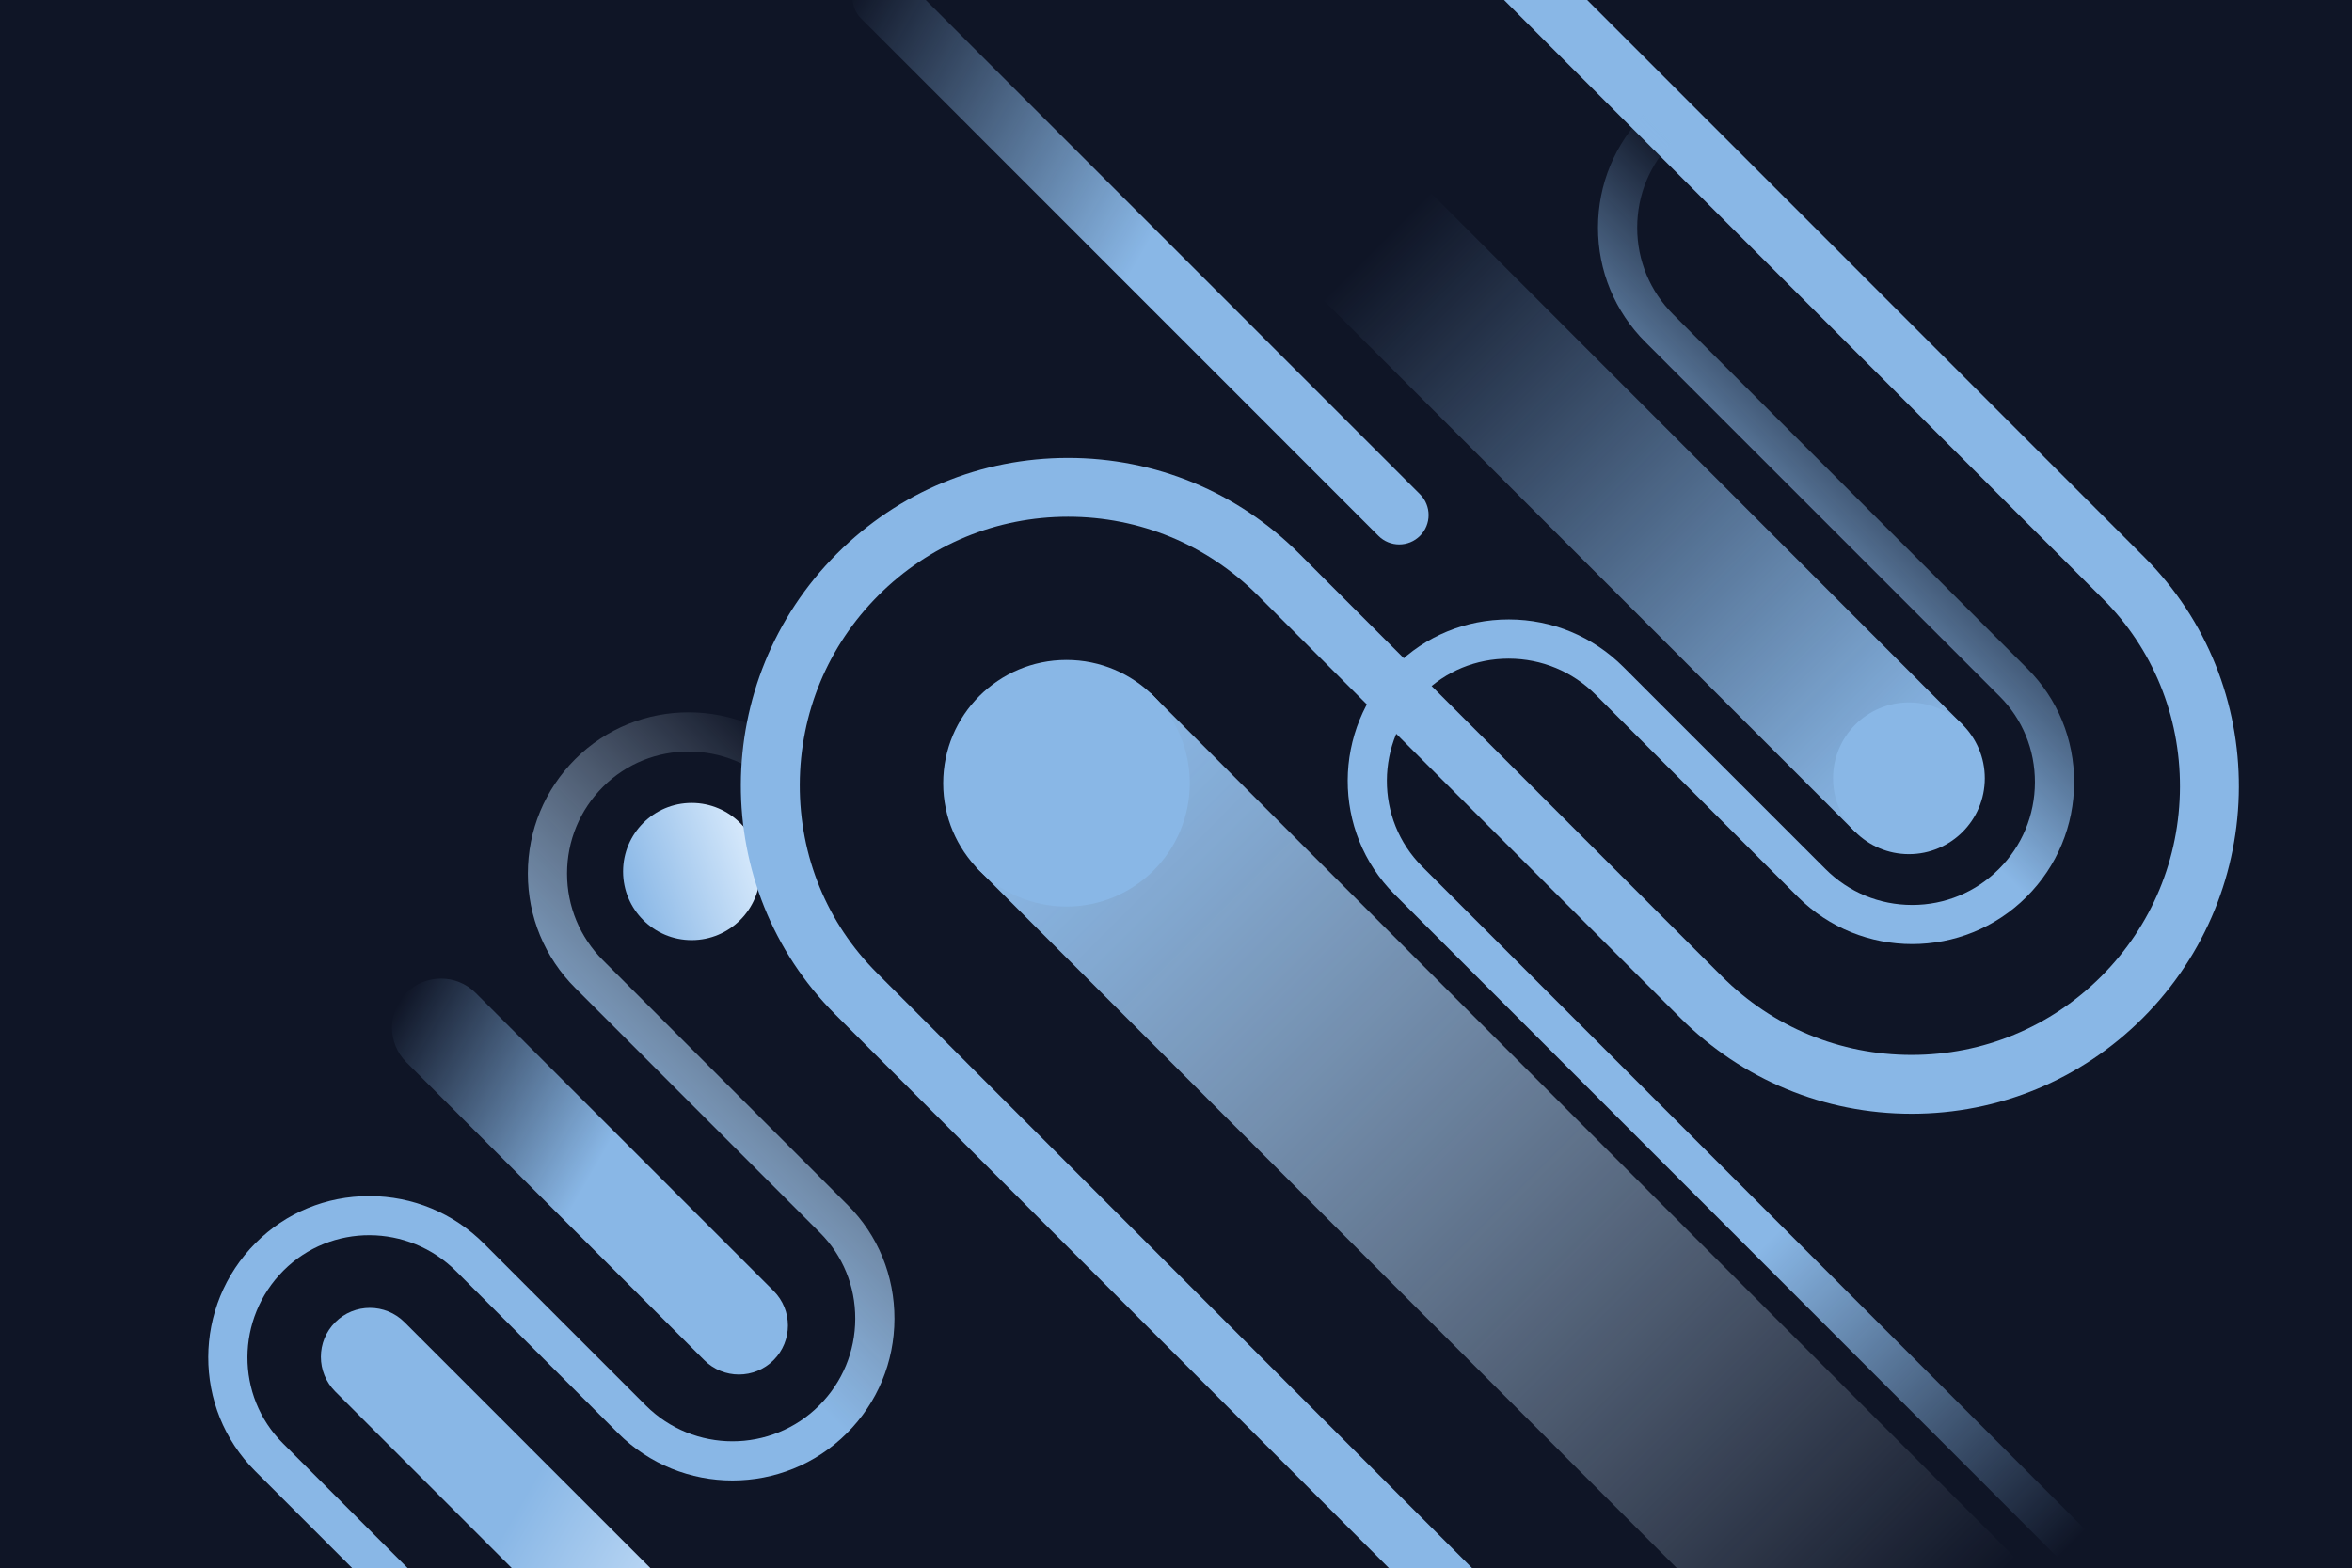
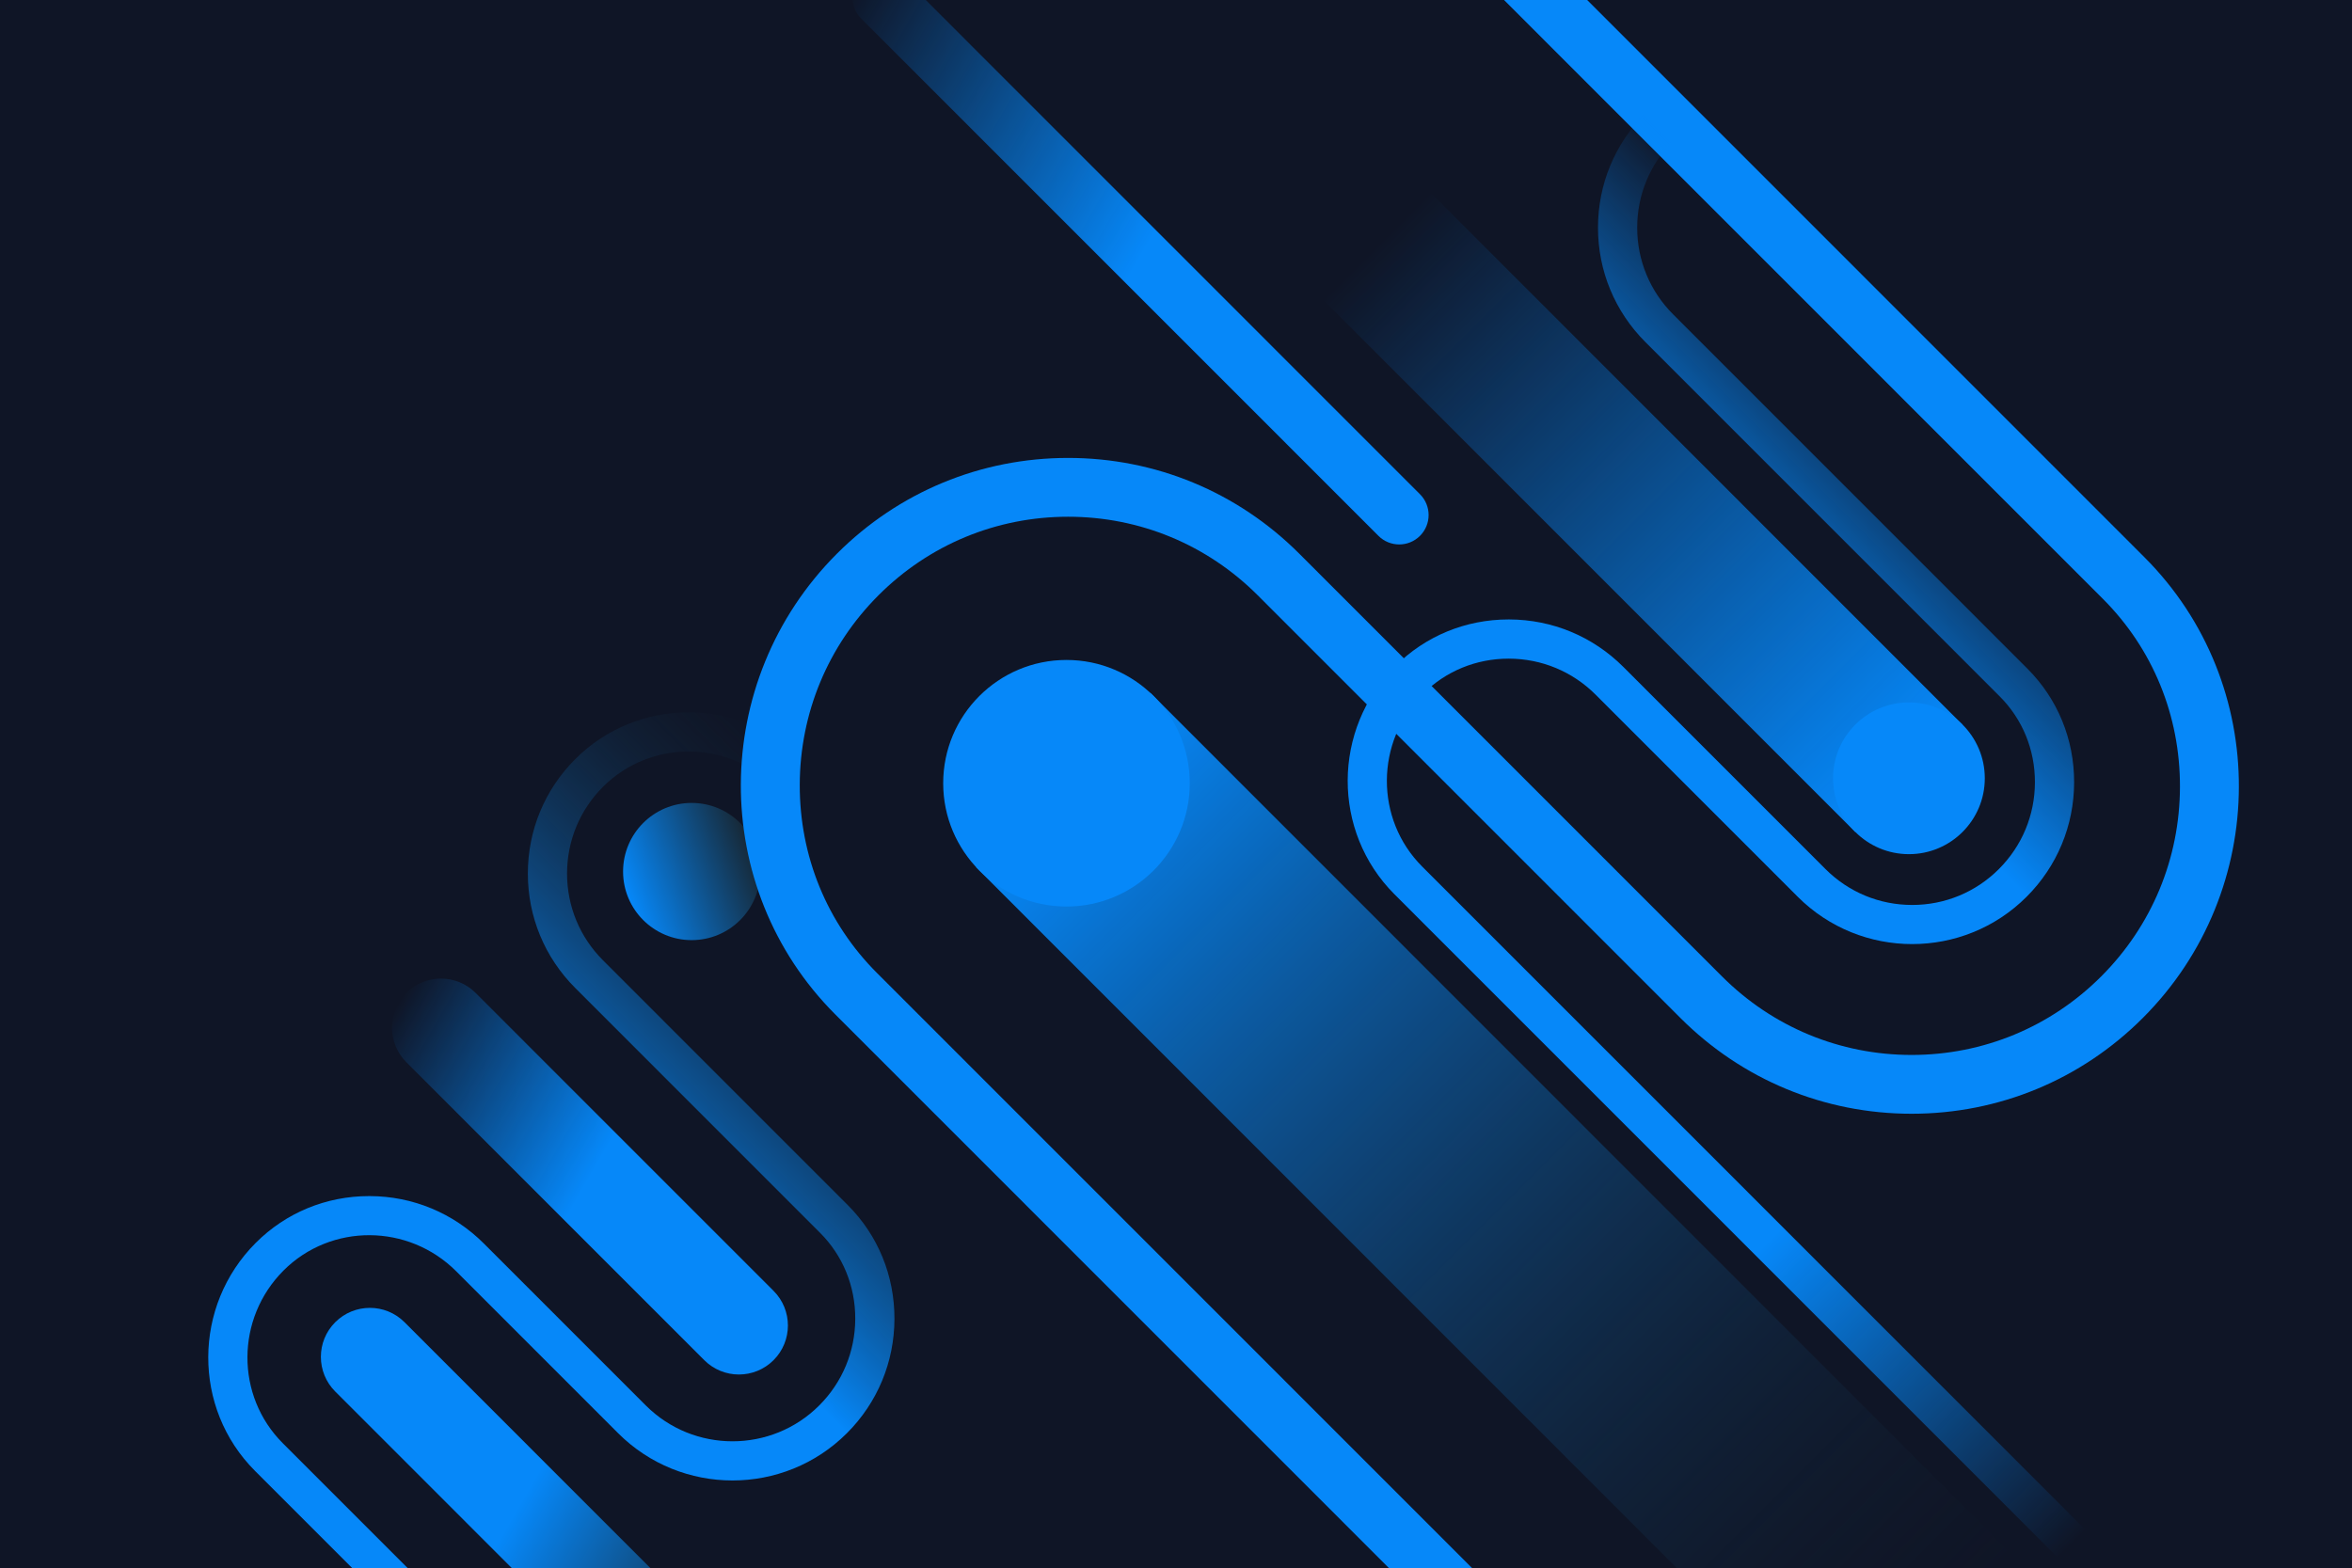
<svg xmlns="http://www.w3.org/2000/svg" xmlns:xlink="http://www.w3.org/1999/xlink" id="Layer_1" data-name="Layer 1" viewBox="0 0 2500 1667">
  <defs>
    <clipPath id="clippath">
      <rect id="mask" width="2500" height="1667" style="fill: none;" />
    </clipPath>
    <linearGradient id="linear-gradient" x1="919.49" y1="1482.76" x2="981.14" y2="1350.56" gradientTransform="translate(1064.96 -747.16) rotate(45)" gradientUnits="userSpaceOnUse">
-       <stop offset="0" stop-color="#89b7e6" />
-       <stop offset="1" stop-color="#d8eafc" />
+       <stop offset="0" stop-color="#0688f9" />
+       <stop offset="1" stop-color="#172530" />
    </linearGradient>
    <linearGradient id="linear-gradient-2" x1="-346.68" y1="315.84" x2="600.05" y2="315.84" gradientTransform="translate(541.4 1343.95) rotate(-45)" gradientUnits="userSpaceOnUse">
-       <stop offset="0" stop-color="#89b7e6" />
-       <stop offset=".5" stop-color="#89b7e6" />
-       <stop offset="1" stop-color="#d8eafc" stop-opacity="0" />
+       <stop offset="0" stop-color="#0688f9" />
+       <stop offset=".5" stop-color="#0688f9" />
+       <stop offset="1" stop-color="#172530" stop-opacity="0" />
    </linearGradient>
    <linearGradient id="linear-gradient-3" x1="1160.71" y1="1068.66" x2="2461.91" y2="1068.66" gradientTransform="translate(2658.57 -522.13) rotate(89.99)" gradientUnits="userSpaceOnUse">
-       <stop offset="0" stop-color="#89b7e6" />
-       <stop offset="1" stop-color="#d8eafc" stop-opacity="0" />
+       <stop offset="0" stop-color="#0688f9" />
+       <stop offset="1" stop-color="#172530" stop-opacity="0" />
    </linearGradient>
    <linearGradient id="linear-gradient-4" x1="994.38" y1="431.65" x2="1795.12" y2="431.65" gradientTransform="translate(2177.48 -850.5) rotate(89.99)" gradientUnits="userSpaceOnUse">
-       <stop offset="0" stop-color="#89b7e6" stop-opacity="0" />
-       <stop offset="1" stop-color="#89b7e6" />
+       <stop offset="0" stop-color="#0688f9" stop-opacity="0" />
+       <stop offset="1" stop-color="#0688f9" />
    </linearGradient>
    <linearGradient id="linear-gradient-5" x1="2421.21" y1="749.77" x2="834.49" y2="2336.49" gradientTransform="translate(-658.61 986.45) rotate(-45)" gradientUnits="userSpaceOnUse">
-       <stop offset="0" stop-color="#89b7e6" />
-       <stop offset=".5" stop-color="#89b7e6" />
-       <stop offset="1" stop-color="#89b7e6" />
+       <stop offset="0" stop-color="#0688f9" />
+       <stop offset=".5" stop-color="#0688f9" />
+       <stop offset="1" stop-color="#0688f9" />
    </linearGradient>
    <linearGradient id="linear-gradient-6" x1="942.24" y1="-82.27" x2="-226.14" y2="-82.27" gradientTransform="translate(2146.62 1377.19) rotate(-135)" gradientUnits="userSpaceOnUse">
-       <stop offset="0" stop-color="#89b7e6" />
-       <stop offset=".61" stop-color="#89b7e6" />
-       <stop offset="1" stop-color="#89b7e6" stop-opacity="0" />
+       <stop offset="0" stop-color="#0688f9" />
+       <stop offset=".61" stop-color="#0688f9" />
+       <stop offset="1" stop-color="#0688f9" stop-opacity="0" />
    </linearGradient>
    <linearGradient id="linear-gradient-7" x1="1104.76" y1="430.82" x2="1708.47" y2="430.82" gradientTransform="translate(545.79 1333.35) rotate(-45)" gradientUnits="userSpaceOnUse">
-       <stop offset="0" stop-color="#89b7e6" />
-       <stop offset=".5" stop-color="#89b7e6" />
-       <stop offset="1" stop-color="#89b7e6" stop-opacity="0" />
+       <stop offset="0" stop-color="#0688f9" />
+       <stop offset=".5" stop-color="#0688f9" />
+       <stop offset="1" stop-color="#0688f9" stop-opacity="0" />
    </linearGradient>
    <linearGradient id="linear-gradient-8" x1="1072.97" y1="975.92" x2="1258.33" y2="1161.28" gradientTransform="translate(1064.96 -747.16) rotate(45)" gradientUnits="userSpaceOnUse">
-       <stop offset="0" stop-color="#89b7e6" />
-       <stop offset="1" stop-color="#89b7e6" />
+       <stop offset="0" stop-color="#0688f9" />
+       <stop offset="1" stop-color="#0688f9" />
    </linearGradient>
    <linearGradient id="linear-gradient-9" x1="1738.08" y1="374.65" x2="1852.15" y2="488.72" gradientTransform="translate(1064.96 -747.16) rotate(45)" gradientUnits="userSpaceOnUse">
-       <stop offset="0" stop-color="#89b7e6" />
-       <stop offset="1" stop-color="#89b7e6" />
+       <stop offset="0" stop-color="#0688f9" />
+       <stop offset="1" stop-color="#0688f9" />
    </linearGradient>
    <linearGradient id="linear-gradient-10" x1="319.06" y1="1466.7" x2="783.94" y2="1735.11" gradientUnits="userSpaceOnUse">
-       <stop offset="0" stop-color="#89b7e6" />
-       <stop offset=".5" stop-color="#89b7e6" />
-       <stop offset="1" stop-color="#d8eafc" />
+       <stop offset="0" stop-color="#0688f9" />
+       <stop offset=".5" stop-color="#0688f9" />
+       <stop offset="1" stop-color="#172530" />
    </linearGradient>
    <linearGradient id="linear-gradient-11" x1="394.64" y1="1116.63" x2="859.52" y2="1385.04" gradientUnits="userSpaceOnUse">
-       <stop offset="0" stop-color="#89b7e6" stop-opacity="0" />
-       <stop offset=".5" stop-color="#89b7e6" />
-       <stop offset="1" stop-color="#89b7e6" />
+       <stop offset="0" stop-color="#0688f9" stop-opacity="0" />
+       <stop offset=".5" stop-color="#0688f9" />
+       <stop offset="1" stop-color="#0688f9" />
    </linearGradient>
    <linearGradient id="linear-gradient-12" x1="860.03" y1="69.18" x2="1564.68" y2="476.01" xlink:href="#linear-gradient-11" />
  </defs>
  <g style="clip-path: url(#clippath);">
    <g id="Background">
      <rect width="2500" height="1667" style="fill: #0f1526;" />
    </g>
    <ellipse cx="104.17" cy="183.37" rx="697.92" ry="698.06" style="fill: #0f1526;" />
    <path d="M1879.81,2026.43l-467.74-467.83-502.12-502.22c-121.78-121.8-121.78-322.09,1.74-445.63,123.51-123.54,323.76-123.54,447.27,0l449.31,449.4c123.51,123.54,323.76,123.54,447.27,0,123.51-123.54,123.51-323.83,1.74-445.63L1469.57-173.34h1210.06V2026.43h-799.82Z" style="fill: #0f1526;" />
    <ellipse cx="735.2" cy="926.55" rx="72.92" ry="72.93" style="fill: url(#linear-gradient);" />
    <path d="M976.34,2269.18L271.08,1563.78c-66.62-66.63-66.25-175.42,.83-242.51,32.04-32.04,74.81-49.67,120.5-49.67,.16,0,.32,0,.48,0,45.9,.12,89.05,18.06,121.49,50.5l172.04,172.07c50.83,50.84,133.53,50.84,184.37,0,24.6-24.6,38.19-57.33,38.29-92.16,.09-34.7-13.21-67.17-37.46-91.42l-260.16-260.21c-32.49-32.5-50.39-75.71-50.39-121.67s17.9-89.17,50.39-121.67c66.62-66.63,175.39-66.26,242.46,.83l-29.46,29.47c-50.83-50.84-133.16-51.21-183.54-.83-24.62,24.63-38.18,57.37-38.18,92.2s13.56,67.57,38.18,92.2l260.16,260.21c32.15,32.15,49.78,75.13,49.66,121-.12,45.92-18.05,89.07-50.49,121.51-67.08,67.09-176.21,67.09-243.29,0l-172.04-172.07c-50.83-50.84-133.17-51.21-183.54-.83-50.83,50.84-51.2,133.19-.83,183.57l705.26,705.4-29.46,29.47Z" style="fill: url(#linear-gradient-2);" />
    <rect x="1459.03" y="638.7" width="262.11" height="1301.18" transform="translate(-445.96 1501.78) rotate(-44.99)" style="fill: url(#linear-gradient-3);" />
    <rect x="1665.33" y="143.94" width="161.3" height="800.73" transform="translate(126.42 1393.85) rotate(-44.99)" style="fill: url(#linear-gradient-4);" />
    <path d="M1857.71,2048.53l-969.86-970.05c-134.54-134.57-133.76-354.3,1.74-489.83,65.64-65.65,152.91-101.81,245.73-101.81s180.09,36.16,245.73,101.81l449.31,449.4c53.83,53.84,125.41,83.5,201.54,83.5s147.71-29.65,201.54-83.5c53.77-53.78,83.49-125.32,83.7-201.45,.2-75.89-28.9-146.91-81.96-199.98L1447.47-151.23l44.19-44.2,787.71,787.86c134.54,134.57,133.76,354.3-1.74,489.83-65.64,65.65-152.91,101.81-245.73,101.81s-180.09-36.16-245.73-101.81l-449.31-449.4c-53.83-53.84-125.41-83.5-201.54-83.5s-147.71,29.65-201.54,83.5c-53.77,53.78-83.49,125.32-83.7,201.45-.2,75.89,28.9,146.91,81.96,199.98l969.86,970.05-44.19,44.2Z" style="fill: url(#linear-gradient-5);" />
    <path d="M2187.48,1656.15l-705.26-705.4c-66.62-66.63-66.25-175.42,.83-242.51l29.46,29.47c-50.83,50.84-51.2,133.19-.83,183.57l705.26,705.4-29.46,29.47Z" style="fill: url(#linear-gradient-6);" />
    <path d="M2032.5,1003.7c-44.06,0-88.11-16.77-121.65-50.32l-214.81-214.85c-24.6-24.6-57.32-38.2-92.13-38.3h-.36c-34.56,0-66.87,13.3-91.04,37.46l-29.46-29.47c32.04-32.04,74.81-49.67,120.5-49.67,.16,0,.32,0,.48,0,45.91,.12,89.05,18.06,121.49,50.5l214.81,214.85c24.62,24.63,57.36,38.19,92.18,38.19s67.56-13.56,92.18-38.19c24.6-24.6,38.19-57.33,38.29-92.15,.09-34.7-13.21-67.17-37.46-91.42l-376.58-376.66c-32.49-32.5-50.39-75.71-50.39-121.67s17.89-89.17,50.39-121.67l29.46,29.47c-24.62,24.63-38.18,57.37-38.18,92.2s13.56,67.57,38.18,92.2l376.58,376.66c32.15,32.15,49.79,75.13,49.66,121-.12,45.91-18.05,89.07-50.49,121.51-33.54,33.54-77.59,50.32-121.65,50.32Z" style="fill: url(#linear-gradient-7);" />
    <ellipse cx="1133.58" cy="832.7" rx="131.04" ry="131.07" style="fill: url(#linear-gradient-8);" />
    <ellipse cx="2029.05" cy="827.43" rx="80.64" ry="80.66" style="fill: url(#linear-gradient-9);" />
    <path d="M709.83,1811.36c-13.33,0-26.66-5.09-36.83-15.26l-316.67-316.73c-20.34-20.34-20.34-53.33,0-73.67,20.34-20.35,53.32-20.35,73.66,0l316.67,316.73c20.34,20.34,20.34,53.33,0,73.67-10.17,10.17-23.5,15.26-36.83,15.26Z" style="fill: url(#linear-gradient-10);" />
    <path d="M785.41,1461.29c-13.33,0-26.66-5.09-36.83-15.26l-316.67-316.73c-20.34-20.34-20.34-53.33,0-73.67,20.34-20.35,53.32-20.35,73.66,0l316.67,316.73c20.34,20.34,20.34,53.33,0,73.67-10.17,10.17-23.5,15.26-36.83,15.26Z" style="fill: url(#linear-gradient-11);" />
    <path d="M1487.27,578.82c-8,0-16-3.05-22.1-9.16L915.34,19.72c-12.2-12.21-12.2-32,0-44.2,12.2-12.21,31.99-12.21,44.19,0l549.83,549.94c12.2,12.21,12.2,32,0,44.2-6.1,6.1-14.1,9.16-22.1,9.16Z" style="fill: url(#linear-gradient-12);" />
  </g>
</svg>
